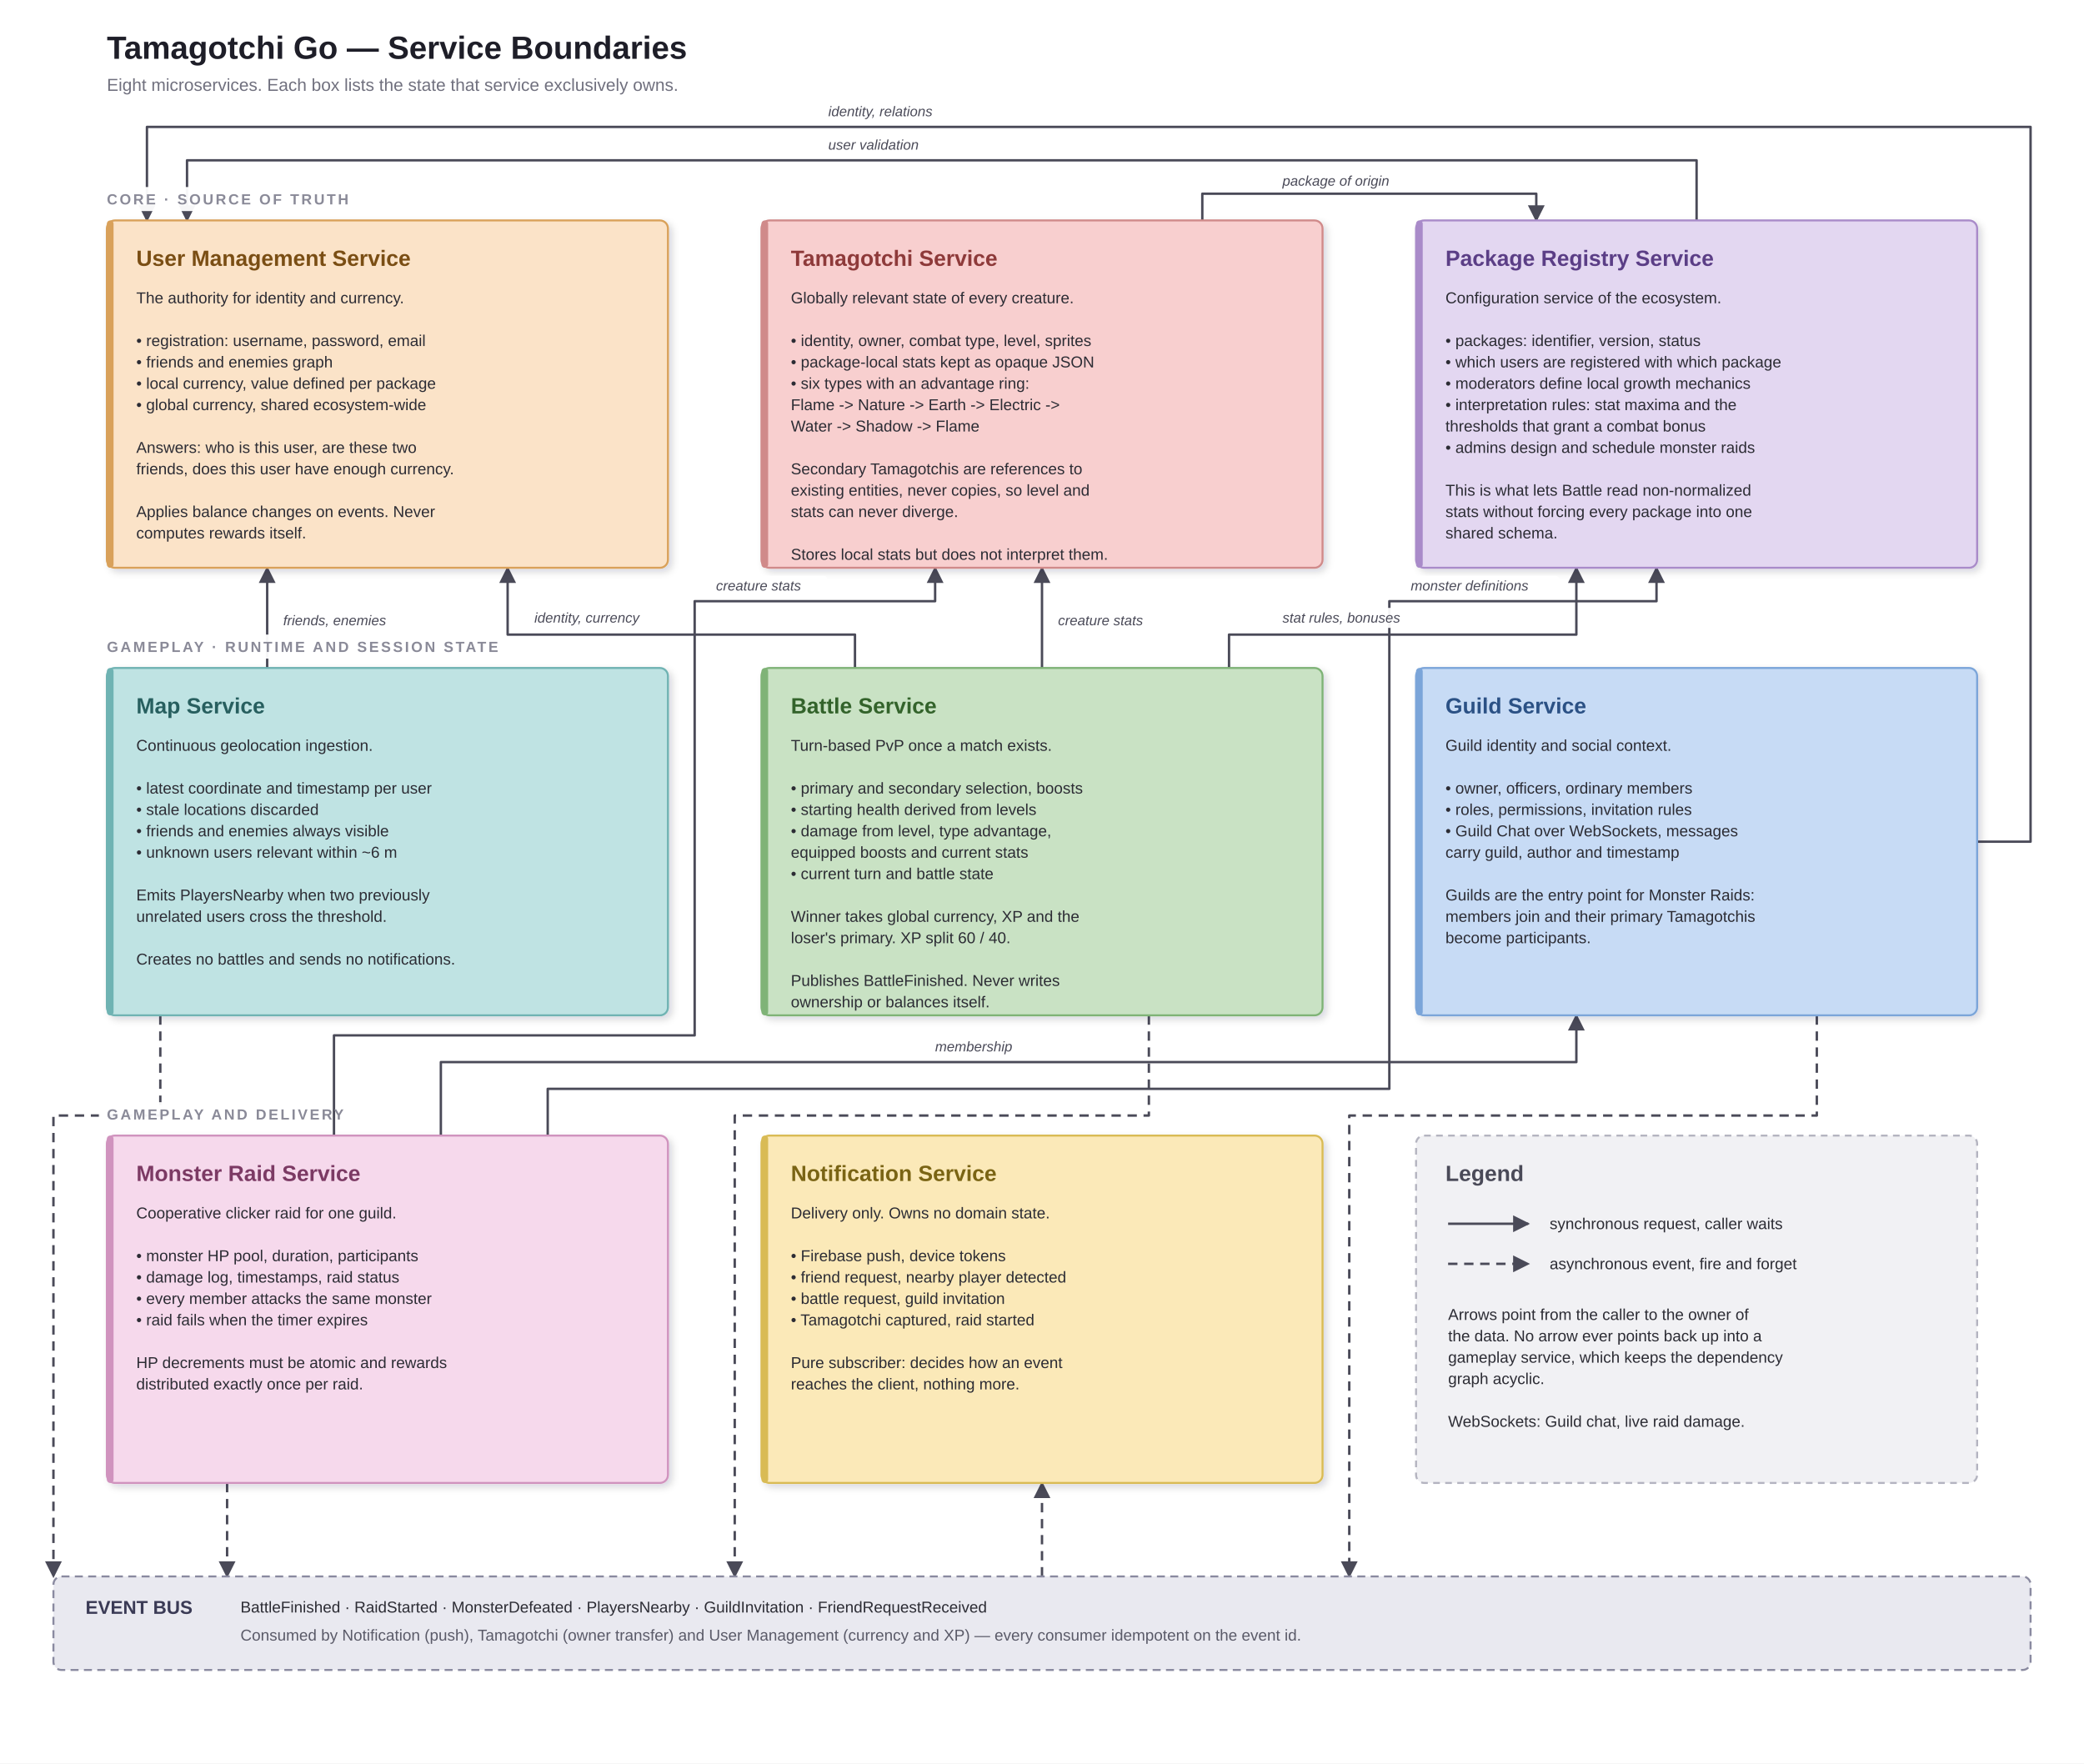
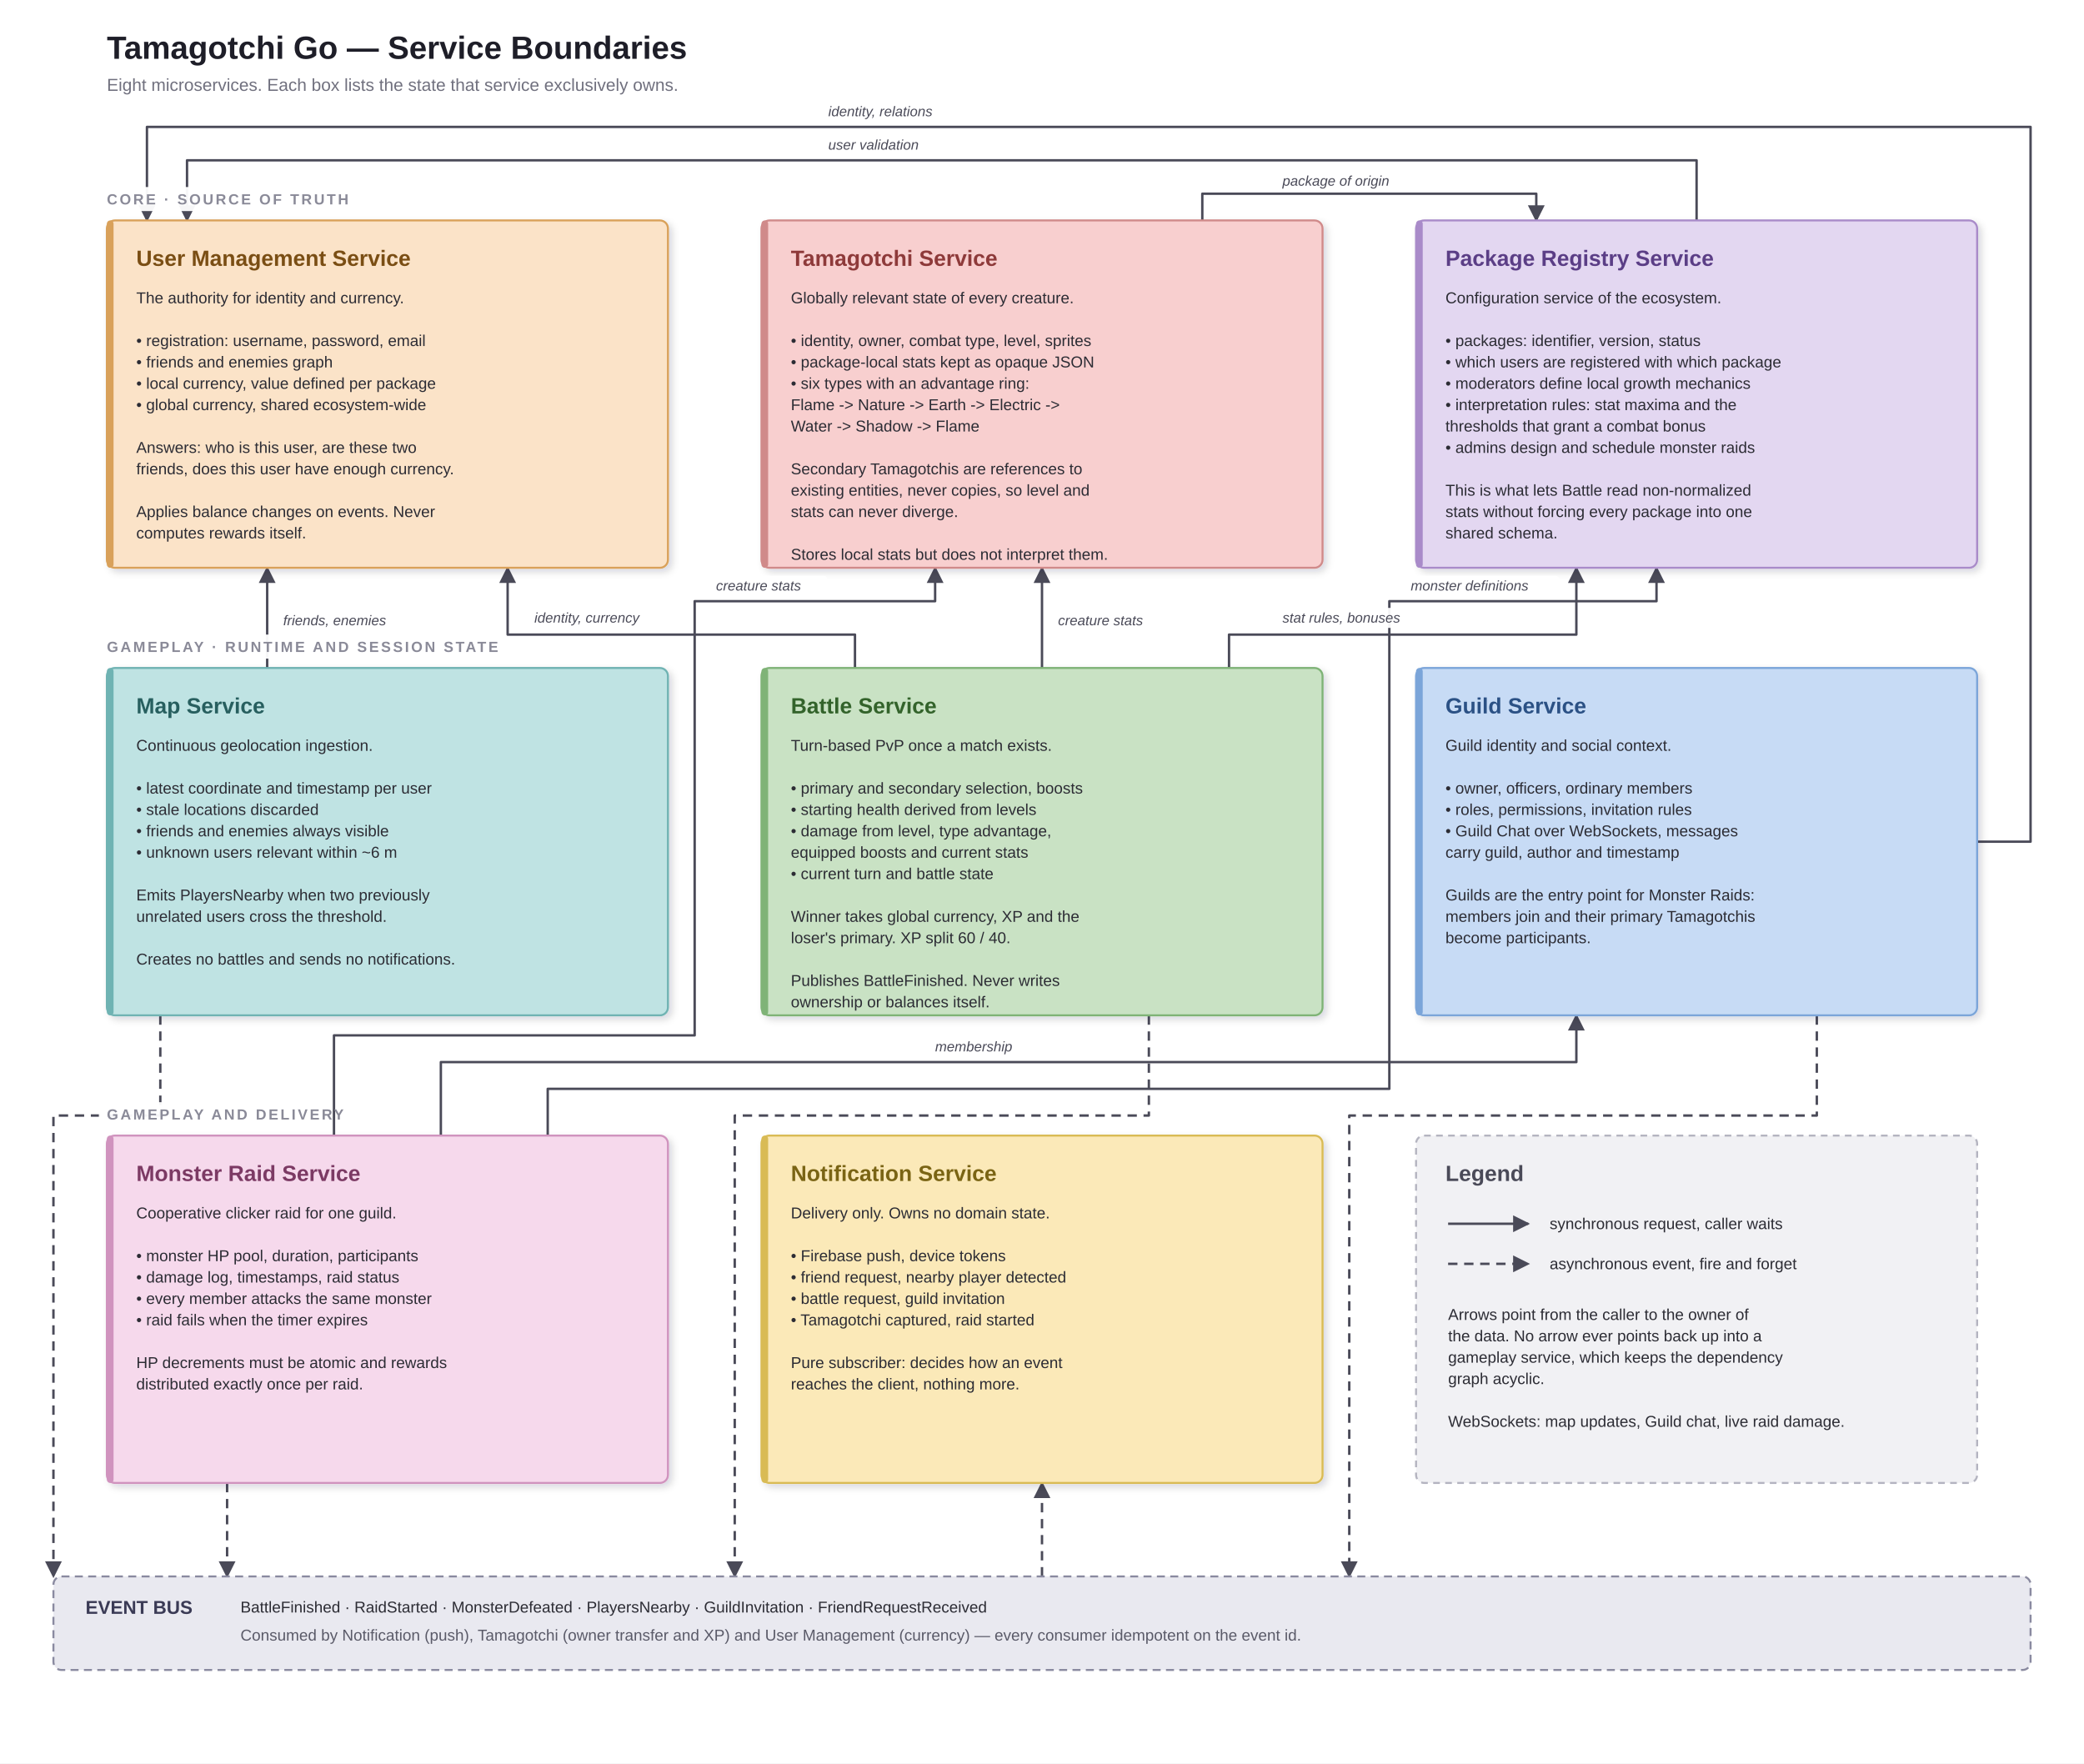
<svg xmlns="http://www.w3.org/2000/svg" viewBox="0 0 1560 1320" width="1560" height="1320" font-family="Segoe UI, Arial, sans-serif">
  <defs>
    <marker id="arrow" viewBox="0 0 10 10" refX="9" refY="5" markerWidth="7" markerHeight="7" orient="auto-start-reverse">
      <path d="M 0 0 L 10 5 L 0 10 z" fill="#4A4A58" />
    </marker>
    <filter id="shadow" x="-10%" y="-10%" width="125%" height="125%">
      <feDropShadow dx="2.5" dy="2.5" stdDeviation="2.5" flood-color="#1A1A28" flood-opacity="0.16" />
    </filter>
  </defs>
  <rect width="1560" height="1320" fill="#FFFFFF" />
  <text x="80" y="44" font-size="24" font-weight="700" fill="#1E1E28">Tamagotchi Go — Service Boundaries</text>
  <text x="80" y="68" font-size="13" fill="#70707E">Eight microservices. Each box lists the state that service exclusively owns.</text>
  <path d="M 200 500 L 200 425" fill="none" stroke="#4A4A58" stroke-width="1.8" stroke-linejoin="round" marker-end="url(#arrow)" />
  <path d="M 780 500 L 780 425" fill="none" stroke="#4A4A58" stroke-width="1.8" stroke-linejoin="round" marker-end="url(#arrow)" />
  <path d="M 640 500 L 640 475 L 380 475 L 380 425" fill="none" stroke="#4A4A58" stroke-width="1.8" stroke-linejoin="round" marker-end="url(#arrow)" />
  <path d="M 920 500 L 920 475 L 1180 475 L 1180 425" fill="none" stroke="#4A4A58" stroke-width="1.8" stroke-linejoin="round" marker-end="url(#arrow)" />
  <path d="M 900 165 L 900 145 L 1150 145 L 1150 165" fill="none" stroke="#4A4A58" stroke-width="1.8" stroke-linejoin="round" marker-end="url(#arrow)" />
  <path d="M 1270 165 L 1270 120 L 140 120 L 140 165" fill="none" stroke="#4A4A58" stroke-width="1.8" stroke-linejoin="round" marker-end="url(#arrow)" />
  <path d="M 1480 630 L 1520 630 L 1520 95 L 110 95 L 110 165" fill="none" stroke="#4A4A58" stroke-width="1.8" stroke-linejoin="round" marker-end="url(#arrow)" />
  <path d="M 250 850 L 250 775 L 520 775 L 520 450 L 700 450 L 700 425" fill="none" stroke="#4A4A58" stroke-width="1.8" stroke-linejoin="round" marker-end="url(#arrow)" />
  <path d="M 330 850 L 330 795 L 1180 795 L 1180 760" fill="none" stroke="#4A4A58" stroke-width="1.8" stroke-linejoin="round" marker-end="url(#arrow)" />
  <path d="M 410 850 L 410 815 L 1040 815 L 1040 450 L 1240 450 L 1240 425" fill="none" stroke="#4A4A58" stroke-width="1.8" stroke-linejoin="round" marker-end="url(#arrow)" />
  <path d="M 120 760 L 120 835 L 40 835 L 40 1180" fill="none" stroke="#4A4A58" stroke-width="1.8" stroke-dasharray="7 5" stroke-linejoin="round" marker-end="url(#arrow)" />
  <path d="M 860 760 L 860 835 L 550 835 L 550 1180" fill="none" stroke="#4A4A58" stroke-width="1.8" stroke-dasharray="7 5" stroke-linejoin="round" marker-end="url(#arrow)" />
  <path d="M 1360 760 L 1360 835 L 1010 835 L 1010 1180" fill="none" stroke="#4A4A58" stroke-width="1.8" stroke-dasharray="7 5" stroke-linejoin="round" marker-end="url(#arrow)" />
  <path d="M 170 1110 L 170 1180" fill="none" stroke="#4A4A58" stroke-width="1.8" stroke-dasharray="7 5" stroke-linejoin="round" marker-end="url(#arrow)" />
  <path d="M 780 1180 L 780 1110" fill="none" stroke="#4A4A58" stroke-width="1.8" stroke-dasharray="7 5" stroke-linejoin="round" marker-end="url(#arrow)" />
  <rect x="80" y="165" width="420" height="260" rx="6" fill="#FBE3C8" stroke="#D9A15A" stroke-width="1.5" filter="url(#shadow)" />
  <rect x="80" y="165" width="5" height="260" rx="2.5" fill="#D9A15A" />
  <text x="102" y="199" font-size="16.5" font-weight="700" fill="#7A4E14" font-family="Segoe UI, Helvetica Neue, Arial, sans-serif">User Management Service</text>
  <text x="102" y="227" font-size="11.8" fill="#2C2C34" font-family="Segoe UI, Helvetica Neue, Arial, sans-serif">The authority for identity and currency.</text>
  <text x="102" y="259" font-size="11.8" fill="#2C2C34" font-family="Segoe UI, Helvetica Neue, Arial, sans-serif">• registration: username, password, email</text>
  <text x="102" y="275" font-size="11.8" fill="#2C2C34" font-family="Segoe UI, Helvetica Neue, Arial, sans-serif">• friends and enemies graph</text>
  <text x="102" y="291" font-size="11.8" fill="#2C2C34" font-family="Segoe UI, Helvetica Neue, Arial, sans-serif">• local currency, value defined per package</text>
  <text x="102" y="307" font-size="11.8" fill="#2C2C34" font-family="Segoe UI, Helvetica Neue, Arial, sans-serif">• global currency, shared ecosystem-wide</text>
  <text x="102" y="339" font-size="11.8" fill="#2C2C34" font-family="Segoe UI, Helvetica Neue, Arial, sans-serif">Answers: who is this user, are these two</text>
  <text x="102" y="355" font-size="11.8" fill="#2C2C34" font-family="Segoe UI, Helvetica Neue, Arial, sans-serif">friends, does this user have enough currency.</text>
  <text x="102" y="387" font-size="11.8" fill="#2C2C34" font-family="Segoe UI, Helvetica Neue, Arial, sans-serif">Applies balance changes on events. Never</text>
  <text x="102" y="403" font-size="11.8" fill="#2C2C34" font-family="Segoe UI, Helvetica Neue, Arial, sans-serif">computes rewards itself.</text>
  <rect x="570" y="165" width="420" height="260" rx="6" fill="#F8CFCF" stroke="#D08A8A" stroke-width="1.5" filter="url(#shadow)" />
  <rect x="570" y="165" width="5" height="260" rx="2.5" fill="#D08A8A" />
  <text x="592" y="199" font-size="16.5" font-weight="700" fill="#8E3A3A" font-family="Segoe UI, Helvetica Neue, Arial, sans-serif">Tamagotchi Service</text>
  <text x="592" y="227" font-size="11.8" fill="#2C2C34" font-family="Segoe UI, Helvetica Neue, Arial, sans-serif">Globally relevant state of every creature.</text>
  <text x="592" y="259" font-size="11.8" fill="#2C2C34" font-family="Segoe UI, Helvetica Neue, Arial, sans-serif">• identity, owner, combat type, level, sprites</text>
  <text x="592" y="275" font-size="11.8" fill="#2C2C34" font-family="Segoe UI, Helvetica Neue, Arial, sans-serif">• package-local stats kept as opaque JSON</text>
  <text x="592" y="291" font-size="11.8" fill="#2C2C34" font-family="Segoe UI, Helvetica Neue, Arial, sans-serif">• six types with an advantage ring:</text>
  <text x="592" y="307" font-size="11.8" fill="#2C2C34" font-family="Segoe UI, Helvetica Neue, Arial, sans-serif">   Flame -&gt; Nature -&gt; Earth -&gt; Electric -&gt;</text>
  <text x="592" y="323" font-size="11.8" fill="#2C2C34" font-family="Segoe UI, Helvetica Neue, Arial, sans-serif">   Water -&gt; Shadow -&gt; Flame</text>
  <text x="592" y="355" font-size="11.8" fill="#2C2C34" font-family="Segoe UI, Helvetica Neue, Arial, sans-serif">Secondary Tamagotchis are references to</text>
  <text x="592" y="371" font-size="11.8" fill="#2C2C34" font-family="Segoe UI, Helvetica Neue, Arial, sans-serif">existing entities, never copies, so level and</text>
  <text x="592" y="387" font-size="11.8" fill="#2C2C34" font-family="Segoe UI, Helvetica Neue, Arial, sans-serif">stats can never diverge.</text>
  <text x="592" y="419" font-size="11.8" fill="#2C2C34" font-family="Segoe UI, Helvetica Neue, Arial, sans-serif">Stores local stats but does not interpret them.</text>
  <rect x="1060" y="165" width="420" height="260" rx="6" fill="#E3D7F1" stroke="#A98BC9" stroke-width="1.5" filter="url(#shadow)" />
  <rect x="1060" y="165" width="5" height="260" rx="2.5" fill="#A98BC9" />
  <text x="1082" y="199" font-size="16.5" font-weight="700" fill="#5B3E86" font-family="Segoe UI, Helvetica Neue, Arial, sans-serif">Package Registry Service</text>
  <text x="1082" y="227" font-size="11.8" fill="#2C2C34" font-family="Segoe UI, Helvetica Neue, Arial, sans-serif">Configuration service of the ecosystem.</text>
  <text x="1082" y="259" font-size="11.8" fill="#2C2C34" font-family="Segoe UI, Helvetica Neue, Arial, sans-serif">• packages: identifier, version, status</text>
  <text x="1082" y="275" font-size="11.8" fill="#2C2C34" font-family="Segoe UI, Helvetica Neue, Arial, sans-serif">• which users are registered with which package</text>
  <text x="1082" y="291" font-size="11.8" fill="#2C2C34" font-family="Segoe UI, Helvetica Neue, Arial, sans-serif">• moderators define local growth mechanics</text>
  <text x="1082" y="307" font-size="11.8" fill="#2C2C34" font-family="Segoe UI, Helvetica Neue, Arial, sans-serif">• interpretation rules: stat maxima and the</text>
  <text x="1082" y="323" font-size="11.8" fill="#2C2C34" font-family="Segoe UI, Helvetica Neue, Arial, sans-serif">   thresholds that grant a combat bonus</text>
  <text x="1082" y="339" font-size="11.8" fill="#2C2C34" font-family="Segoe UI, Helvetica Neue, Arial, sans-serif">• admins design and schedule monster raids</text>
  <text x="1082" y="371" font-size="11.8" fill="#2C2C34" font-family="Segoe UI, Helvetica Neue, Arial, sans-serif">This is what lets Battle read non-normalized</text>
  <text x="1082" y="387" font-size="11.8" fill="#2C2C34" font-family="Segoe UI, Helvetica Neue, Arial, sans-serif">stats without forcing every package into one</text>
  <text x="1082" y="403" font-size="11.8" fill="#2C2C34" font-family="Segoe UI, Helvetica Neue, Arial, sans-serif">shared schema.</text>
  <rect x="80" y="500" width="420" height="260" rx="6" fill="#BFE3E3" stroke="#6FB3B3" stroke-width="1.5" filter="url(#shadow)" />
  <rect x="80" y="500" width="5" height="260" rx="2.5" fill="#6FB3B3" />
  <text x="102" y="534" font-size="16.5" font-weight="700" fill="#275F5F" font-family="Segoe UI, Helvetica Neue, Arial, sans-serif">Map Service</text>
  <text x="102" y="562" font-size="11.8" fill="#2C2C34" font-family="Segoe UI, Helvetica Neue, Arial, sans-serif">Continuous geolocation ingestion.</text>
  <text x="102" y="594" font-size="11.8" fill="#2C2C34" font-family="Segoe UI, Helvetica Neue, Arial, sans-serif">• latest coordinate and timestamp per user</text>
  <text x="102" y="610" font-size="11.8" fill="#2C2C34" font-family="Segoe UI, Helvetica Neue, Arial, sans-serif">• stale locations discarded</text>
  <text x="102" y="626" font-size="11.8" fill="#2C2C34" font-family="Segoe UI, Helvetica Neue, Arial, sans-serif">• friends and enemies always visible</text>
  <text x="102" y="642" font-size="11.8" fill="#2C2C34" font-family="Segoe UI, Helvetica Neue, Arial, sans-serif">• unknown users relevant within ~6 m</text>
  <text x="102" y="674" font-size="11.8" fill="#2C2C34" font-family="Segoe UI, Helvetica Neue, Arial, sans-serif">Emits PlayersNearby when two previously</text>
  <text x="102" y="690" font-size="11.8" fill="#2C2C34" font-family="Segoe UI, Helvetica Neue, Arial, sans-serif">unrelated users cross the threshold.</text>
  <text x="102" y="722" font-size="11.8" fill="#2C2C34" font-family="Segoe UI, Helvetica Neue, Arial, sans-serif">Creates no battles and sends no notifications.</text>
  <rect x="570" y="500" width="420" height="260" rx="6" fill="#C9E2C4" stroke="#7FB377" stroke-width="1.5" filter="url(#shadow)" />
  <rect x="570" y="500" width="5" height="260" rx="2.5" fill="#7FB377" />
  <text x="592" y="534" font-size="16.5" font-weight="700" fill="#33632B" font-family="Segoe UI, Helvetica Neue, Arial, sans-serif">Battle Service</text>
  <text x="592" y="562" font-size="11.8" fill="#2C2C34" font-family="Segoe UI, Helvetica Neue, Arial, sans-serif">Turn-based PvP once a match exists.</text>
  <text x="592" y="594" font-size="11.8" fill="#2C2C34" font-family="Segoe UI, Helvetica Neue, Arial, sans-serif">• primary and secondary selection, boosts</text>
  <text x="592" y="610" font-size="11.8" fill="#2C2C34" font-family="Segoe UI, Helvetica Neue, Arial, sans-serif">• starting health derived from levels</text>
  <text x="592" y="626" font-size="11.8" fill="#2C2C34" font-family="Segoe UI, Helvetica Neue, Arial, sans-serif">• damage from level, type advantage,</text>
  <text x="592" y="642" font-size="11.8" fill="#2C2C34" font-family="Segoe UI, Helvetica Neue, Arial, sans-serif">   equipped boosts and current stats</text>
  <text x="592" y="658" font-size="11.8" fill="#2C2C34" font-family="Segoe UI, Helvetica Neue, Arial, sans-serif">• current turn and battle state</text>
  <text x="592" y="690" font-size="11.8" fill="#2C2C34" font-family="Segoe UI, Helvetica Neue, Arial, sans-serif">Winner takes global currency, XP and the</text>
  <text x="592" y="706" font-size="11.8" fill="#2C2C34" font-family="Segoe UI, Helvetica Neue, Arial, sans-serif">loser's primary. XP split 60 / 40.</text>
  <text x="592" y="738" font-size="11.8" fill="#2C2C34" font-family="Segoe UI, Helvetica Neue, Arial, sans-serif">Publishes BattleFinished. Never writes</text>
  <text x="592" y="754" font-size="11.8" fill="#2C2C34" font-family="Segoe UI, Helvetica Neue, Arial, sans-serif">ownership or balances itself.</text>
  <rect x="1060" y="500" width="420" height="260" rx="6" fill="#C7DBF5" stroke="#7BA5D9" stroke-width="1.5" filter="url(#shadow)" />
  <rect x="1060" y="500" width="5" height="260" rx="2.5" fill="#7BA5D9" />
  <text x="1082" y="534" font-size="16.5" font-weight="700" fill="#2B5185" font-family="Segoe UI, Helvetica Neue, Arial, sans-serif">Guild Service</text>
  <text x="1082" y="562" font-size="11.8" fill="#2C2C34" font-family="Segoe UI, Helvetica Neue, Arial, sans-serif">Guild identity and social context.</text>
  <text x="1082" y="594" font-size="11.8" fill="#2C2C34" font-family="Segoe UI, Helvetica Neue, Arial, sans-serif">• owner, officers, ordinary members</text>
  <text x="1082" y="610" font-size="11.8" fill="#2C2C34" font-family="Segoe UI, Helvetica Neue, Arial, sans-serif">• roles, permissions, invitation rules</text>
  <text x="1082" y="626" font-size="11.8" fill="#2C2C34" font-family="Segoe UI, Helvetica Neue, Arial, sans-serif">• Guild Chat over WebSockets, messages</text>
  <text x="1082" y="642" font-size="11.8" fill="#2C2C34" font-family="Segoe UI, Helvetica Neue, Arial, sans-serif">   carry guild, author and timestamp</text>
  <text x="1082" y="674" font-size="11.8" fill="#2C2C34" font-family="Segoe UI, Helvetica Neue, Arial, sans-serif">Guilds are the entry point for Monster Raids:</text>
  <text x="1082" y="690" font-size="11.8" fill="#2C2C34" font-family="Segoe UI, Helvetica Neue, Arial, sans-serif">members join and their primary Tamagotchis</text>
  <text x="1082" y="706" font-size="11.8" fill="#2C2C34" font-family="Segoe UI, Helvetica Neue, Arial, sans-serif">become participants.</text>
  <rect x="80" y="850" width="420" height="260" rx="6" fill="#F6D9EC" stroke="#D093BE" stroke-width="1.5" filter="url(#shadow)" />
  <rect x="80" y="850" width="5" height="260" rx="2.5" fill="#D093BE" />
  <text x="102" y="884" font-size="16.5" font-weight="700" fill="#7C3A64" font-family="Segoe UI, Helvetica Neue, Arial, sans-serif">Monster Raid Service</text>
  <text x="102" y="912" font-size="11.8" fill="#2C2C34" font-family="Segoe UI, Helvetica Neue, Arial, sans-serif">Cooperative clicker raid for one guild.</text>
  <text x="102" y="944" font-size="11.8" fill="#2C2C34" font-family="Segoe UI, Helvetica Neue, Arial, sans-serif">• monster HP pool, duration, participants</text>
  <text x="102" y="960" font-size="11.8" fill="#2C2C34" font-family="Segoe UI, Helvetica Neue, Arial, sans-serif">• damage log, timestamps, raid status</text>
  <text x="102" y="976" font-size="11.8" fill="#2C2C34" font-family="Segoe UI, Helvetica Neue, Arial, sans-serif">• every member attacks the same monster</text>
  <text x="102" y="992" font-size="11.8" fill="#2C2C34" font-family="Segoe UI, Helvetica Neue, Arial, sans-serif">• raid fails when the timer expires</text>
  <text x="102" y="1024" font-size="11.8" fill="#2C2C34" font-family="Segoe UI, Helvetica Neue, Arial, sans-serif">HP decrements must be atomic and rewards</text>
  <text x="102" y="1040" font-size="11.8" fill="#2C2C34" font-family="Segoe UI, Helvetica Neue, Arial, sans-serif">distributed exactly once per raid.</text>
  <rect x="570" y="850" width="420" height="260" rx="6" fill="#FBE9B8" stroke="#D9BB55" stroke-width="1.5" filter="url(#shadow)" />
  <rect x="570" y="850" width="5" height="260" rx="2.5" fill="#D9BB55" />
  <text x="592" y="884" font-size="16.5" font-weight="700" fill="#7A6414" font-family="Segoe UI, Helvetica Neue, Arial, sans-serif">Notification Service</text>
  <text x="592" y="912" font-size="11.8" fill="#2C2C34" font-family="Segoe UI, Helvetica Neue, Arial, sans-serif">Delivery only. Owns no domain state.</text>
  <text x="592" y="944" font-size="11.8" fill="#2C2C34" font-family="Segoe UI, Helvetica Neue, Arial, sans-serif">• Firebase push, device tokens</text>
  <text x="592" y="960" font-size="11.8" fill="#2C2C34" font-family="Segoe UI, Helvetica Neue, Arial, sans-serif">• friend request, nearby player detected</text>
  <text x="592" y="976" font-size="11.8" fill="#2C2C34" font-family="Segoe UI, Helvetica Neue, Arial, sans-serif">• battle request, guild invitation</text>
  <text x="592" y="992" font-size="11.8" fill="#2C2C34" font-family="Segoe UI, Helvetica Neue, Arial, sans-serif">• Tamagotchi captured, raid started</text>
  <text x="592" y="1024" font-size="11.8" fill="#2C2C34" font-family="Segoe UI, Helvetica Neue, Arial, sans-serif">Pure subscriber: decides how an event</text>
  <text x="592" y="1040" font-size="11.8" fill="#2C2C34" font-family="Segoe UI, Helvetica Neue, Arial, sans-serif">reaches the client, nothing more.</text>
  <rect x="1060" y="850" width="420" height="260" rx="6" fill="#F1F1F4" stroke="#B4B4C0" stroke-width="1.5" stroke-dasharray="5 4" />
  <text x="1082" y="884" font-size="16.5" font-weight="700" fill="#4A4A58" font-family="Segoe UI, Helvetica Neue, Arial, sans-serif">Legend</text>
  <path d="M 1084 916 L 1144 916" stroke="#4A4A58" stroke-width="1.8" marker-end="url(#arrow)" />
  <text x="1160" y="920" font-size="11.8" fill="#2C2C34" font-family="Segoe UI, Helvetica Neue, Arial, sans-serif">synchronous request, caller waits</text>
  <path d="M 1084 946 L 1144 946" stroke="#4A4A58" stroke-width="1.8" stroke-dasharray="7 5" marker-end="url(#arrow)" />
  <text x="1160" y="950" font-size="11.8" fill="#2C2C34" font-family="Segoe UI, Helvetica Neue, Arial, sans-serif">asynchronous event, fire and forget</text>
  <text x="1084 " y="988" font-size="11.8" fill="#2C2C34" font-family="Segoe UI, Helvetica Neue, Arial, sans-serif">Arrows point from the caller to the owner of</text>
  <text x="1084" y="1004" font-size="11.8" fill="#2C2C34" font-family="Segoe UI, Helvetica Neue, Arial, sans-serif">the data. No arrow ever points back up into a</text>
  <text x="1084" y="1020" font-size="11.8" fill="#2C2C34" font-family="Segoe UI, Helvetica Neue, Arial, sans-serif">gameplay service, which keeps the dependency</text>
  <text x="1084" y="1036" font-size="11.8" fill="#2C2C34" font-family="Segoe UI, Helvetica Neue, Arial, sans-serif">graph acyclic.</text>
-   <text x="1084" y="1068" font-size="11.8" fill="#2C2C34" font-family="Segoe UI, Helvetica Neue, Arial, sans-serif">WebSockets: Guild chat, live raid damage.</text>
+   <text x="1084" y="1068" font-size="11.8" fill="#2C2C34" font-family="Segoe UI, Helvetica Neue, Arial, sans-serif">WebSockets: map updates, Guild chat, live raid damage.</text>
  <rect x="207" y="457" width="99.6" height="15" rx="3" fill="#FFFFFF" fill-opacity="0.94" />
  <text x="212" y="468" font-size="10.5" fill="#4A4A58" font-style="italic" font-family="Segoe UI, Helvetica Neue, Arial, sans-serif">friends, enemies</text>
  <rect x="787" y="457" width="88.4" height="15" rx="3" fill="#FFFFFF" fill-opacity="0.94" />
  <text x="792" y="468" font-size="10.5" fill="#4A4A58" font-style="italic" font-family="Segoe UI, Helvetica Neue, Arial, sans-serif">creature stats</text>
  <rect x="395" y="455" width="110.8" height="15" rx="3" fill="#FFFFFF" fill-opacity="0.94" />
  <text x="400" y="466" font-size="10.5" fill="#4A4A58" font-style="italic" font-family="Segoe UI, Helvetica Neue, Arial, sans-serif">identity, currency</text>
  <rect x="955" y="455" width="116.4" height="15" rx="3" fill="#FFFFFF" fill-opacity="0.94" />
  <text x="960" y="466" font-size="10.5" fill="#4A4A58" font-style="italic" font-family="Segoe UI, Helvetica Neue, Arial, sans-serif">stat rules, bonuses</text>
  <rect x="955" y="128" width="105.2" height="15" rx="3" fill="#FFFFFF" fill-opacity="0.94" />
  <text x="960" y="139" font-size="10.5" fill="#4A4A58" font-style="italic" font-family="Segoe UI, Helvetica Neue, Arial, sans-serif">package of origin</text>
  <rect x="615" y="101" width="94.0" height="15" rx="3" fill="#FFFFFF" fill-opacity="0.94" />
  <text x="620" y="112" font-size="10.5" fill="#4A4A58" font-style="italic" font-family="Segoe UI, Helvetica Neue, Arial, sans-serif">user validation</text>
  <rect x="615" y="76" width="116.4" height="15" rx="3" fill="#FFFFFF" fill-opacity="0.94" />
  <text x="620" y="87" font-size="10.5" fill="#4A4A58" font-style="italic" font-family="Segoe UI, Helvetica Neue, Arial, sans-serif">identity, relations</text>
  <rect x="531" y="431" width="88.4" height="15" rx="3" fill="#FFFFFF" fill-opacity="0.94" />
  <text x="536" y="442" font-size="10.5" fill="#4A4A58" font-style="italic" font-family="Segoe UI, Helvetica Neue, Arial, sans-serif">creature stats</text>
  <rect x="695" y="776" width="66.0" height="15" rx="3" fill="#FFFFFF" fill-opacity="0.94" />
  <text x="700" y="787" font-size="10.5" fill="#4A4A58" font-style="italic" font-family="Segoe UI, Helvetica Neue, Arial, sans-serif">membership</text>
  <rect x="1051" y="431" width="116.4" height="15" rx="3" fill="#FFFFFF" fill-opacity="0.94" />
  <text x="1056" y="442" font-size="10.5" fill="#4A4A58" font-style="italic" font-family="Segoe UI, Helvetica Neue, Arial, sans-serif">monster definitions</text>
  <rect x="74" y="140" width="196.4" height="18" rx="3" fill="#FFFFFF" fill-opacity="0.95" />
  <text x="80" y="153" font-size="11" font-weight="700" fill="#8A8A98" letter-spacing="1.6" font-family="Segoe UI, Helvetica Neue, Arial, sans-serif">CORE  ·  SOURCE OF TRUTH</text>
  <rect x="74" y="475" width="302.8" height="18" rx="3" fill="#FFFFFF" fill-opacity="0.95" />
  <text x="80" y="488" font-size="11" font-weight="700" fill="#8A8A98" letter-spacing="1.6" font-family="Segoe UI, Helvetica Neue, Arial, sans-serif">GAMEPLAY  ·  RUNTIME AND SESSION STATE</text>
  <rect x="74" y="825" width="173.6" height="18" rx="3" fill="#FFFFFF" fill-opacity="0.95" />
  <text x="80" y="838" font-size="11" font-weight="700" fill="#8A8A98" letter-spacing="1.6" font-family="Segoe UI, Helvetica Neue, Arial, sans-serif">GAMEPLAY AND DELIVERY</text>
  <rect x="40" y="1180" width="1480" height="70" rx="6" fill="#E9E9F0" stroke="#8A8AA0" stroke-width="1.5" stroke-dasharray="6 4" />
  <text x="64" y="1208" font-size="14" font-weight="700" fill="#3A3A55">EVENT BUS</text>
  <text x="180" y="1207" font-size="11.8" fill="#2C2C34">BattleFinished  ·  RaidStarted  ·  MonsterDefeated  ·  PlayersNearby  ·  GuildInvitation  ·  FriendRequestReceived</text>
-   <text x="180" y="1228" font-size="11.8" fill="#5A5A68">Consumed by Notification (push), Tamagotchi (owner transfer) and User Management (currency and XP) — every consumer idempotent on the event id.</text>
+   <text x="180" y="1228" font-size="11.8" fill="#5A5A68">Consumed by Notification (push), Tamagotchi (owner transfer and XP) and User Management (currency) — every consumer idempotent on the event id.</text>
</svg>
